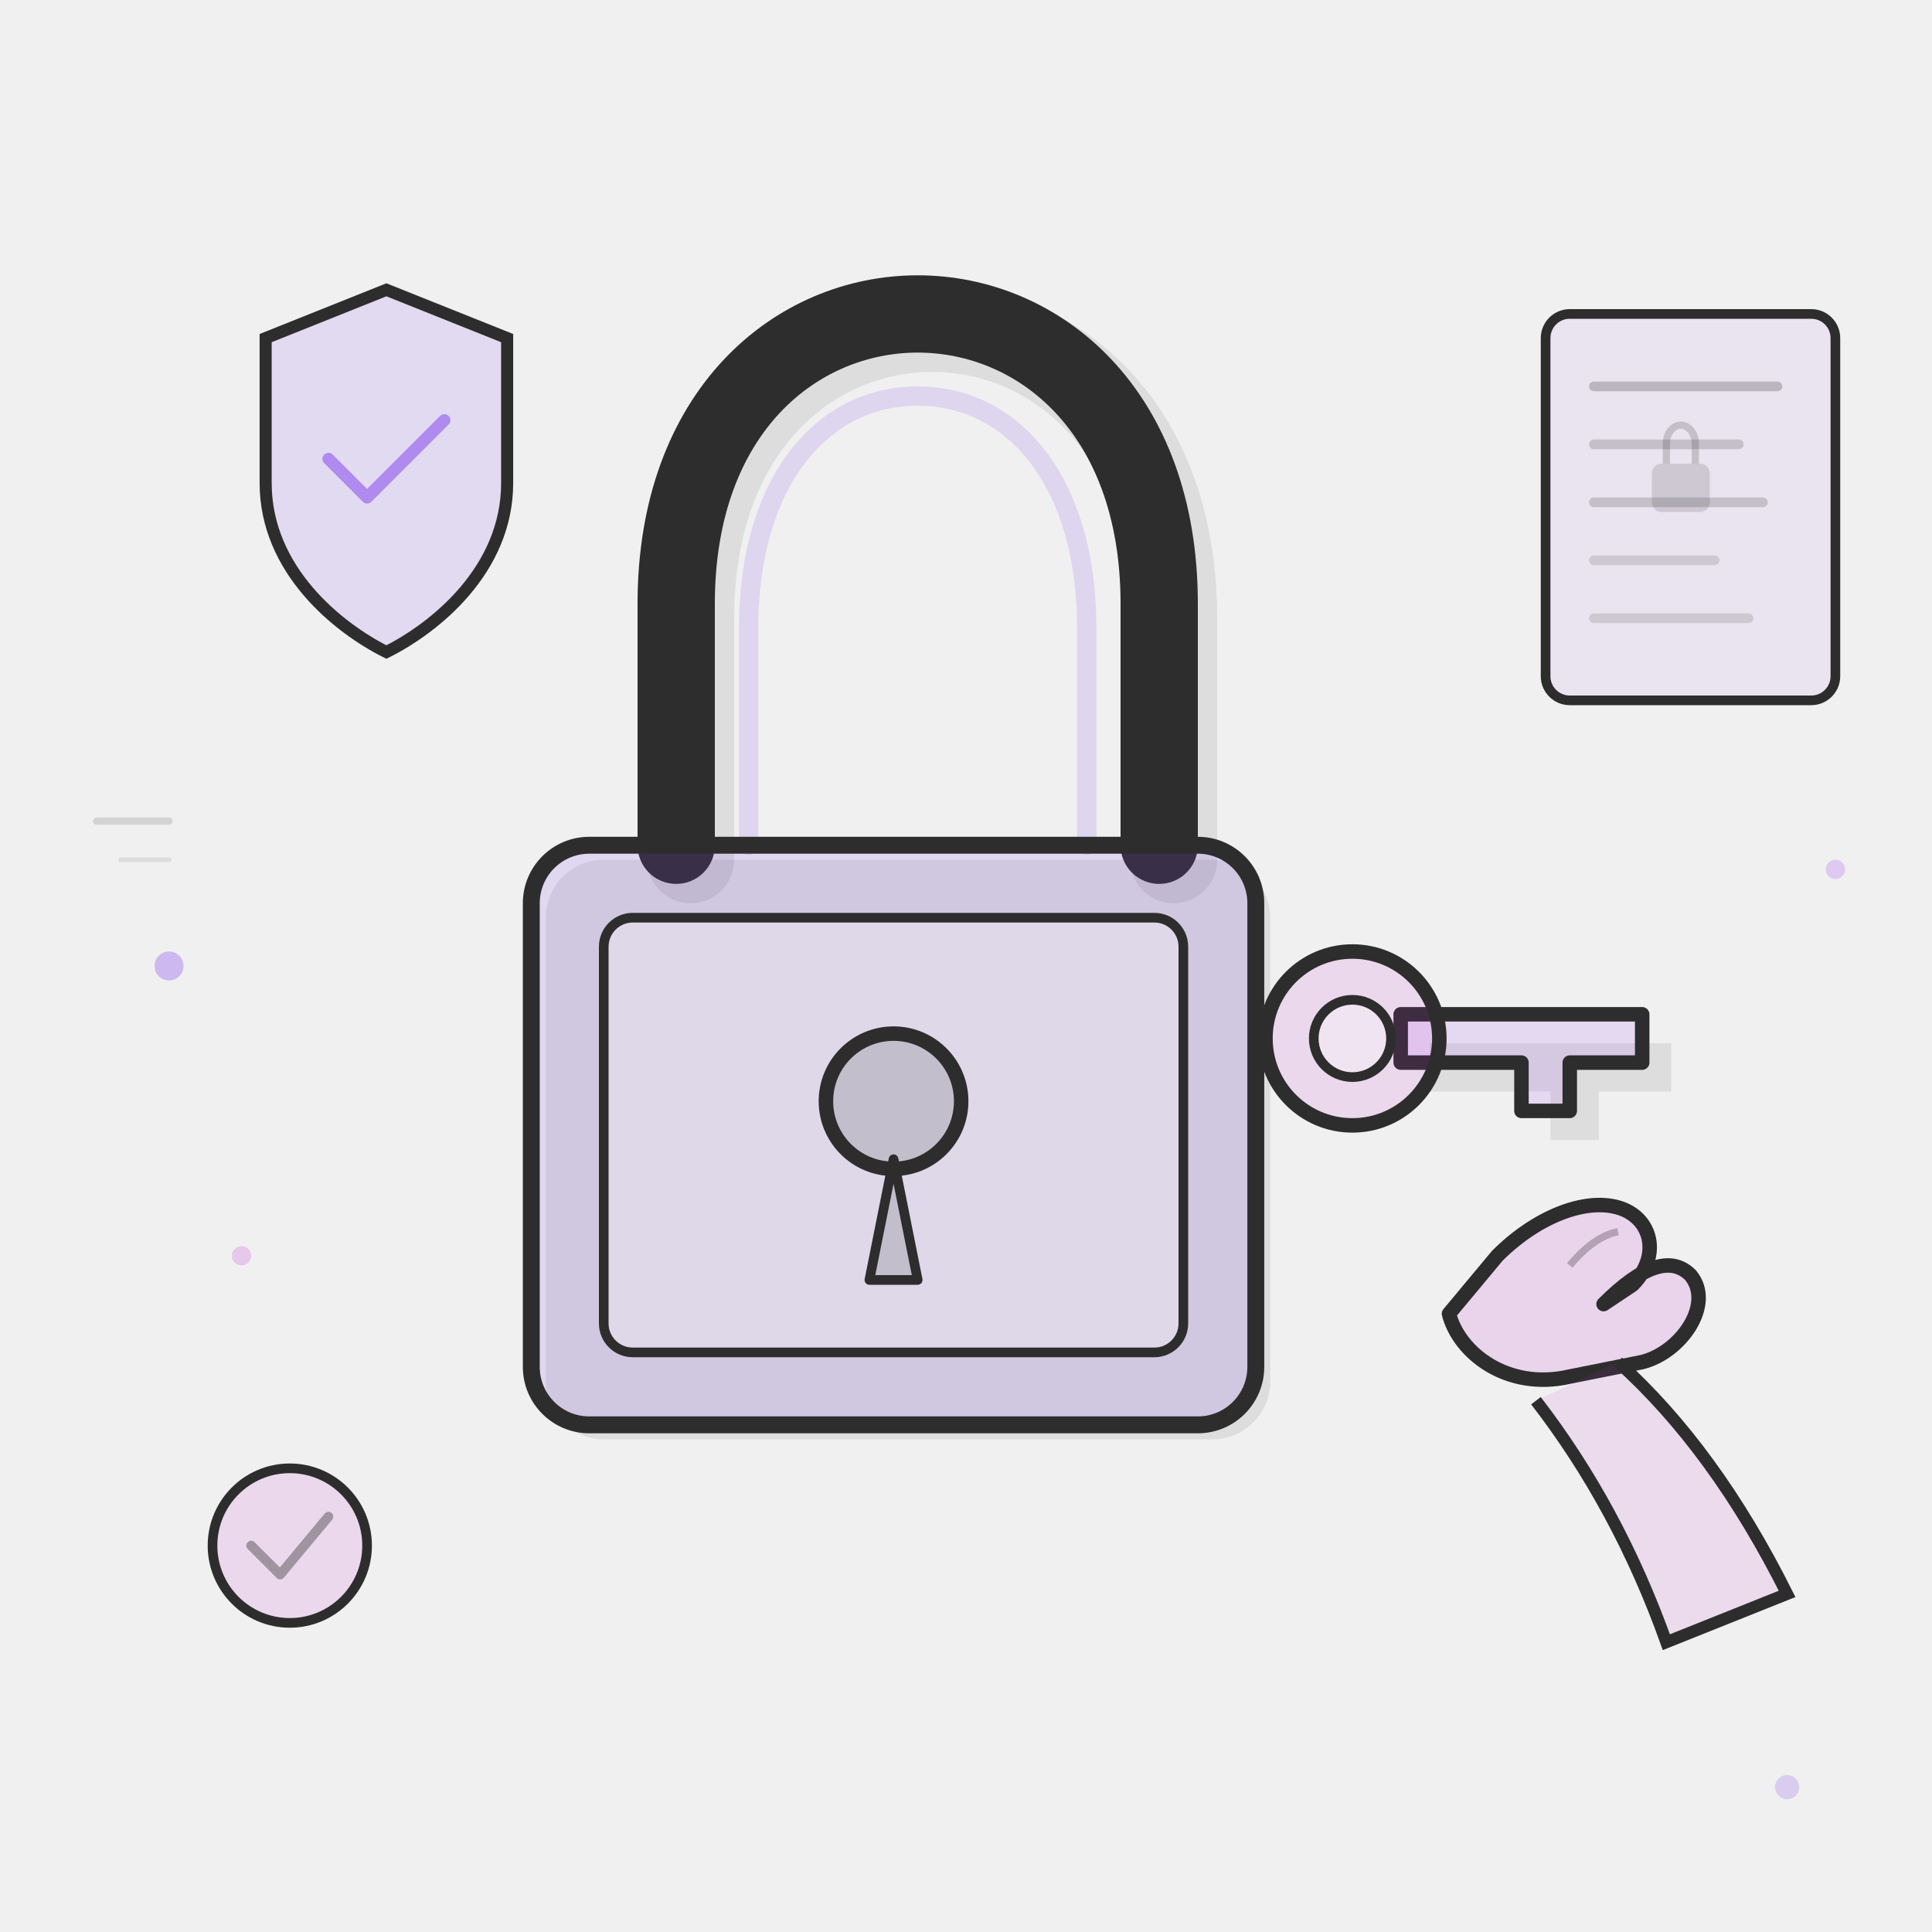
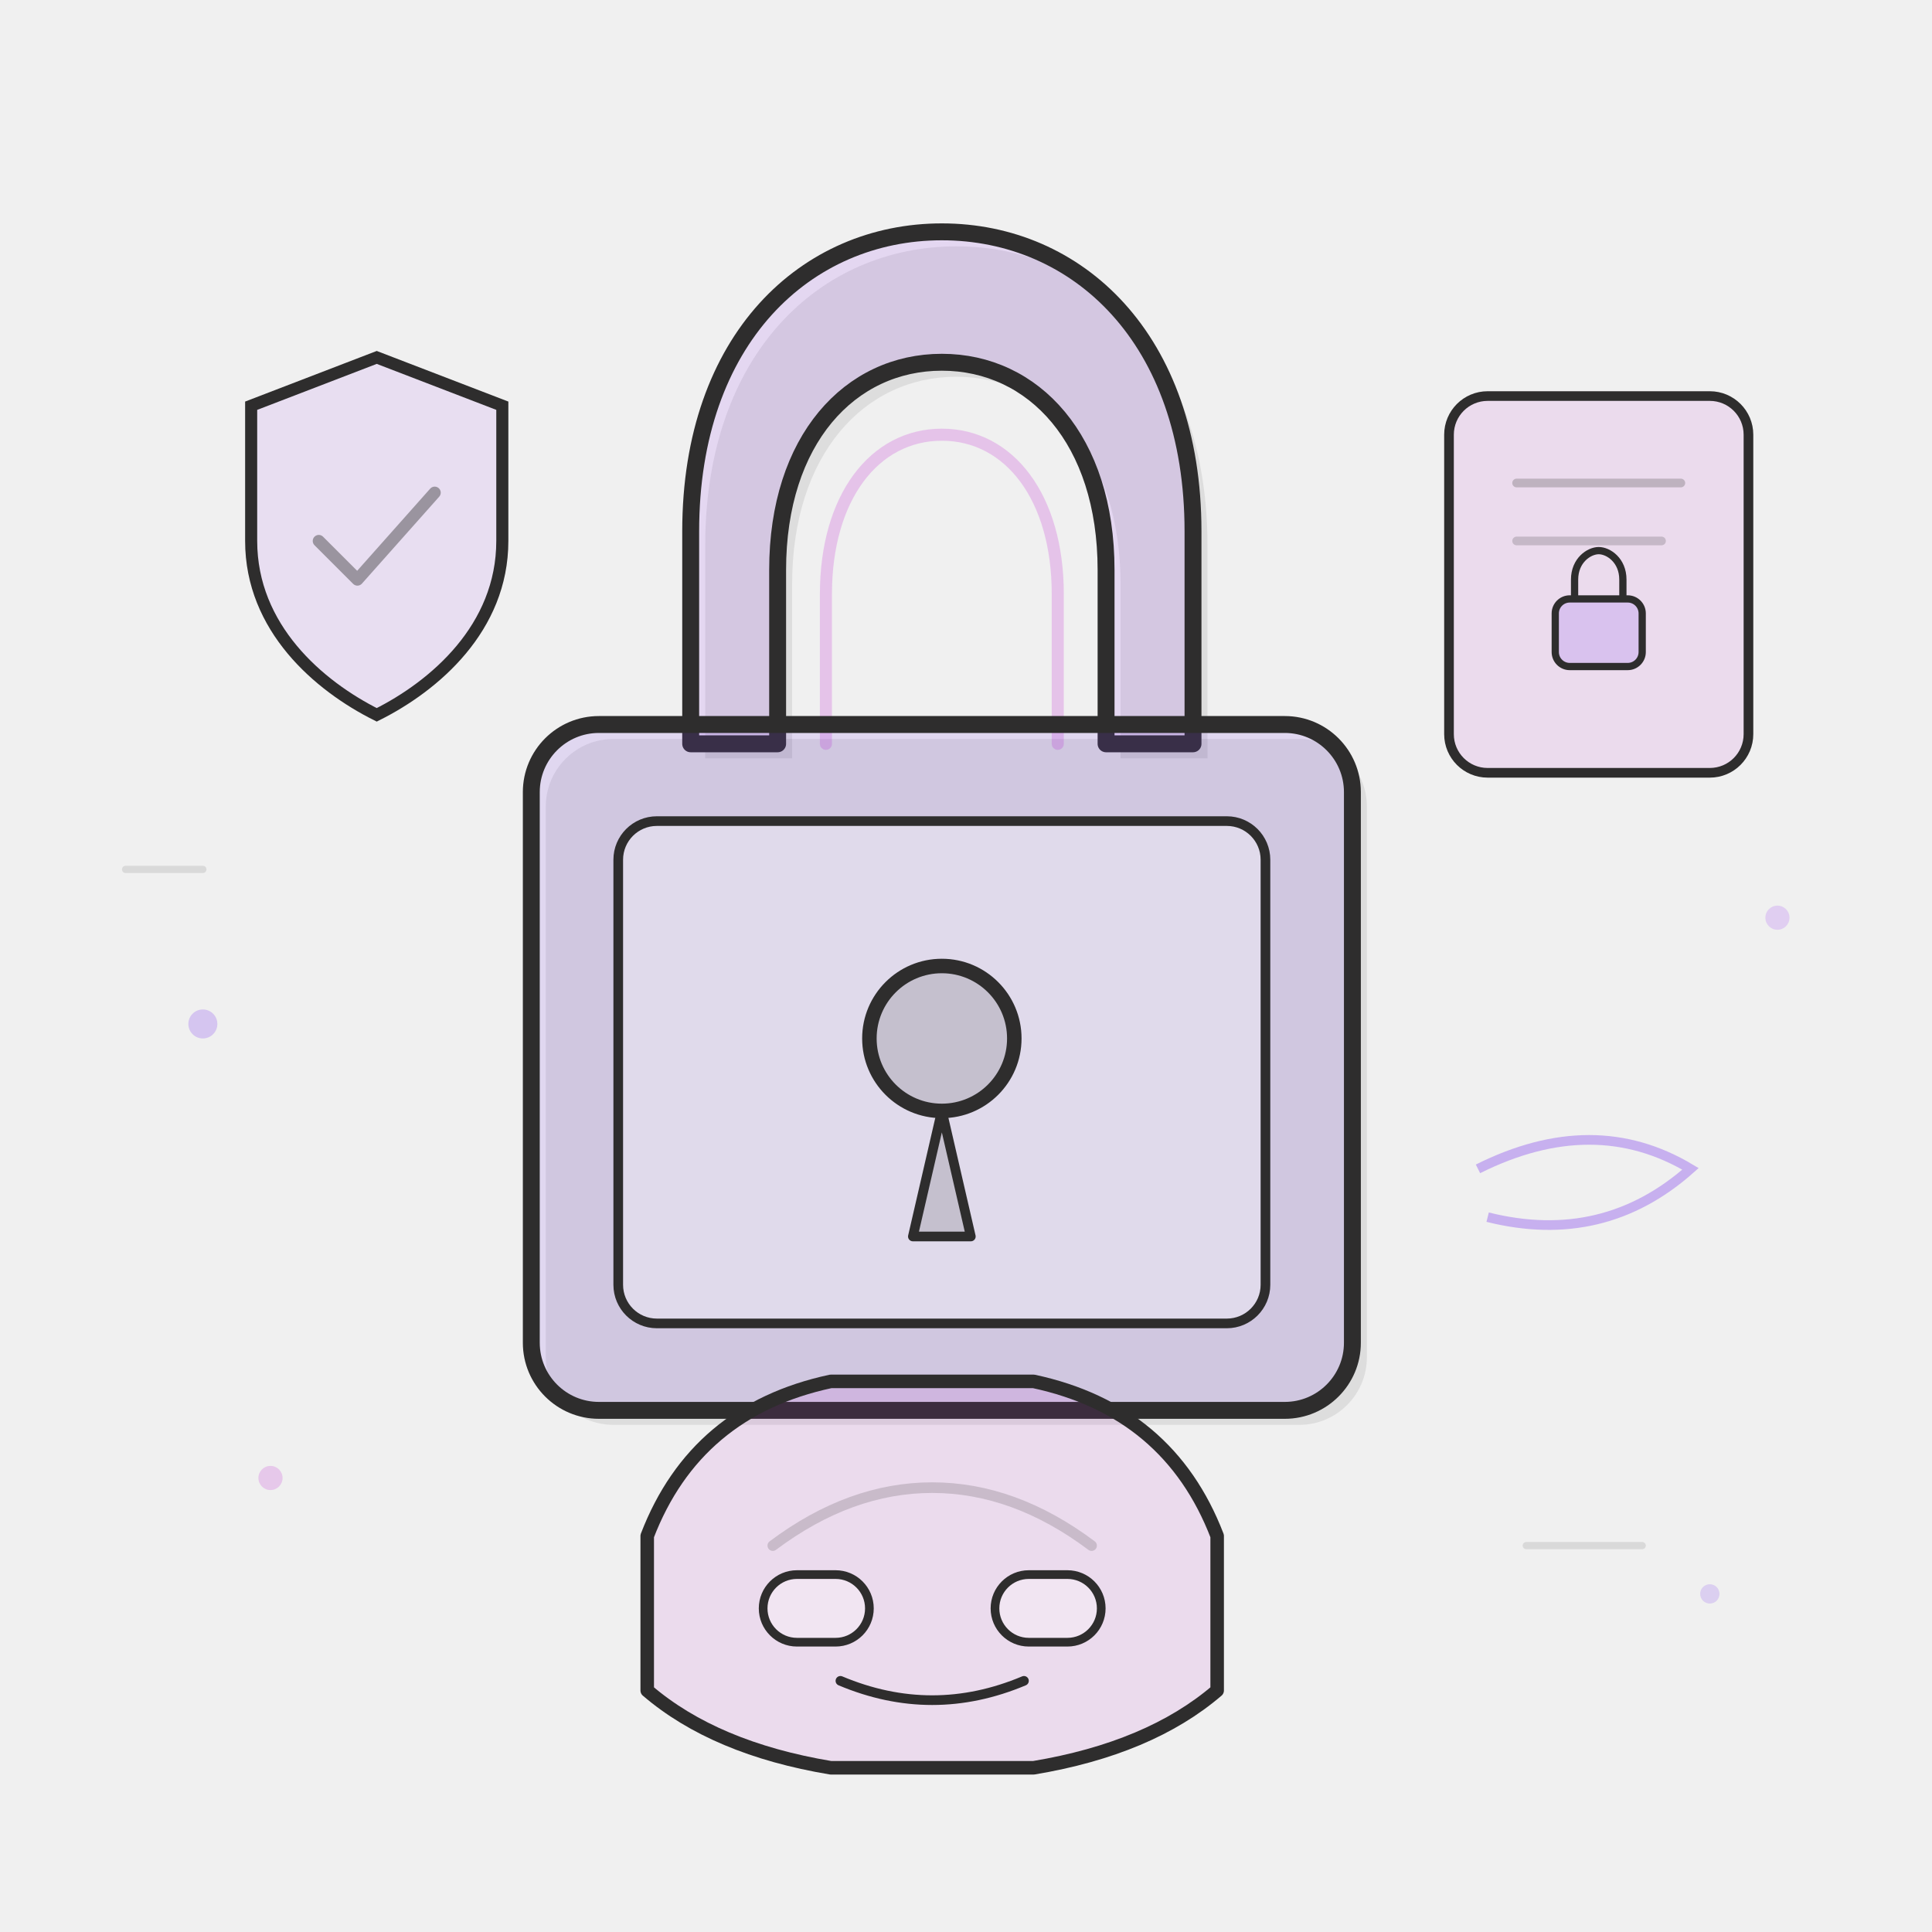
<svg xmlns="http://www.w3.org/2000/svg" viewBox="0 0 400 400" fill="none">
-   <rect x="113" y="178" width="150" height="120" rx="12" fill="#000" opacity="0.08" />
-   <path d="M143,178 L143,128 C143,88 168,68 193,68 C218,68 243,88 243,128 L243,178" stroke="#000" stroke-width="18" fill="none" opacity="0.08" stroke-linecap="round" />
-   <path d="M140,175 L140,125 C140,85 165,65 190,65 C215,65 240,85 240,125 L240,175" stroke="#2E2D2D" stroke-width="16" fill="none" stroke-linecap="round" />
-   <path d="M155,175 L155,130 C155,100 170,82 190,82 C210,82 225,100 225,130 L225,175" stroke="#7C3AED" stroke-width="4" fill="none" fill-opacity="0.1" stroke-linecap="round" opacity="0.15" />
-   <rect x="110" y="175" width="150" height="120" rx="12" stroke="#2E2D2D" stroke-width="3.5" fill="#7C3AED" fill-opacity="0.14" />
-   <rect x="125" y="190" width="120" height="90" rx="6" stroke="#2E2D2D" stroke-width="2" fill="white" fill-opacity="0.3" />
-   <circle cx="185" cy="228" r="14" stroke="#2E2D2D" stroke-width="3" fill="#2E2D2D" fill-opacity="0.15" />
-   <path d="M185,240 L180,265 L190,265 Z" fill="#2E2D2D" fill-opacity="0.15" stroke="#2E2D2D" stroke-width="2" stroke-linejoin="round" />
-   <path d="M293,213 L343,213 L343,223 L328,223 L328,233 L318,233 L318,223 L293,223 Z" fill="#000" opacity="0.08" transform="translate(3,3)" />
-   <path d="M290,210 L340,210 L340,220 L325,220 L325,230 L315,230 L315,220 L290,220 Z" stroke="#2E2D2D" stroke-width="3" fill="#A855F7" fill-opacity="0.15" stroke-linejoin="round" />
-   <circle cx="280" cy="215" r="18" stroke="#2E2D2D" stroke-width="3" fill="#C026D3" fill-opacity="0.12" />
-   <circle cx="280" cy="215" r="8" stroke="#2E2D2D" stroke-width="2" fill="white" fill-opacity="0.3" />
-   <path d="M310,260 C318,252 328,248 335,250 C342,252 344,260 338,266 L332,270 C340,262 346,260 350,264 C355,270 348,280 340,282 L325,285 C312,288 302,280 300,272 Z" stroke="#2E2D2D" stroke-width="3" fill="#C026D3" fill-opacity="0.14" stroke-linejoin="round" />
-   <path d="M335,282 Q355,300 370,330 L345,340 Q335,312 318,290" stroke="#2E2D2D" stroke-width="2.5" fill="#C026D3" fill-opacity="0.10" />
-   <path d="M325,262 Q330,256 335,255" stroke="#2E2D2D" stroke-width="1.5" fill="none" opacity="0.3" />
-   <path d="M55,70 L55,100 C55,118 70,130 80,135 C90,130 105,118 105,100 L105,70 L80,60 Z" stroke="#2E2D2D" stroke-width="2.5" fill="#7C3AED" fill-opacity="0.12" />
-   <polyline points="68,95 76,103 92,87" stroke="#7C3AED" stroke-width="2.5" fill="none" stroke-linecap="round" stroke-linejoin="round" opacity="0.5" />
-   <rect x="320" y="65" width="60" height="80" rx="5" stroke="#2E2D2D" stroke-width="2" fill="#A855F7" fill-opacity="0.08" />
-   <line x1="330" y1="80" x2="368" y2="80" stroke="#2E2D2D" stroke-width="2" stroke-linecap="round" opacity="0.25" />
-   <line x1="330" y1="92" x2="360" y2="92" stroke="#2E2D2D" stroke-width="2" stroke-linecap="round" opacity="0.2" />
-   <line x1="330" y1="104" x2="365" y2="104" stroke="#2E2D2D" stroke-width="2" stroke-linecap="round" opacity="0.2" />
-   <line x1="330" y1="116" x2="355" y2="116" stroke="#2E2D2D" stroke-width="2" stroke-linecap="round" opacity="0.15" />
-   <line x1="330" y1="128" x2="362" y2="128" stroke="#2E2D2D" stroke-width="2" stroke-linecap="round" opacity="0.15" />
-   <rect x="342" y="96" width="12" height="10" rx="2" fill="#2E2D2D" opacity="0.15" />
-   <path d="M345,96 L345,92 C345,89 347,88 348,88 C349,88 351,89 351,92 L351,96" stroke="#2E2D2D" stroke-width="1.5" fill="none" opacity="0.2" />
-   <circle cx="60" cy="320" r="16" stroke="#2E2D2D" stroke-width="2" fill="#C026D3" fill-opacity="0.12" />
-   <polyline points="52,320 58,326 68,314" stroke="#2E2D2D" stroke-width="2" fill="none" stroke-linecap="round" stroke-linejoin="round" opacity="0.4" />
-   <circle cx="35" cy="200" r="3" fill="#7C3AED" opacity="0.3" />
-   <circle cx="380" cy="180" r="2" fill="#A855F7" opacity="0.25" />
-   <circle cx="50" cy="260" r="2" fill="#C026D3" opacity="0.2" />
-   <circle cx="370" cy="370" r="2.5" fill="#7C3AED" opacity="0.2" />
-   <line x1="20" y1="170" x2="35" y2="170" stroke="#2E2D2D" stroke-width="1.5" stroke-linecap="round" opacity="0.15" />
-   <line x1="25" y1="178" x2="35" y2="178" stroke="#2E2D2D" stroke-width="1" stroke-linecap="round" opacity="0.1" />
+   <rect x="113" y="153" width="170" height="142" rx="14" fill="#000" opacity="0.08" />
+   <path d="M146 157 L146 113 C146 73 170 51 198 51 C226 51 250 73 250 113 L250 157 L232 157 L232 121 C232 94 217 78 198 78 C179 78 164 94 164 121 L164 157 Z" fill="#000" opacity="0.08" />
+   <path d="M143 154 L143 110 C143 70 167 48 195 48 C223 48 247 70 247 110 L247 154 L229 154 L229 118 C229 91 214 75 195 75 C176 75 161 91 161 118 L161 154 Z" stroke="#2E2D2D" stroke-width="3.5" fill="#A855F7" fill-opacity="0.16" stroke-linejoin="round" />
+   <path d="M171 154 L171 123 C171 103 181 90 195 90 C209 90 219 103 219 123 L219 154" stroke="#C026D3" stroke-width="2.5" fill="none" stroke-linecap="round" opacity="0.22" />
+   <rect x="110" y="150" width="170" height="142" rx="14" stroke="#2E2D2D" stroke-width="3.5" fill="#7C3AED" fill-opacity="0.14" />
+   <rect x="128" y="170" width="134" height="104" rx="8" stroke="#2E2D2D" stroke-width="2" fill="white" fill-opacity="0.34" />
+   <circle cx="195" cy="215" r="15" stroke="#2E2D2D" stroke-width="3" fill="#2E2D2D" fill-opacity="0.15" />
+   <path d="M195 230 L189 256 L201 256 Z" stroke="#2E2D2D" stroke-width="2" fill="#2E2D2D" fill-opacity="0.15" stroke-linejoin="round" />
+   <path d="M52 84 L52 112 C52 130 66 142 78 148 C90 142 104 130 104 112 L104 84 L78 74 Z" stroke="#2E2D2D" stroke-width="2.5" fill="#A855F7" fill-opacity="0.12" />
+   <polyline points="66,112 74,120 90,102" stroke="#2E2D2D" stroke-width="2.5" fill="none" stroke-linecap="round" stroke-linejoin="round" opacity="0.42" />
+   <rect x="300" y="82" width="62" height="78" rx="8" stroke="#2E2D2D" stroke-width="2" fill="#C026D3" fill-opacity="0.1" />
+   <line x1="314" y1="100" x2="348" y2="100" stroke="#2E2D2D" stroke-width="1.8" stroke-linecap="round" opacity="0.24" />
+   <line x1="314" y1="112" x2="344" y2="112" stroke="#2E2D2D" stroke-width="1.8" stroke-linecap="round" opacity="0.2" />
+   <rect x="322" y="124" width="18" height="14" rx="3" fill="#7C3AED" fill-opacity="0.16" stroke="#2E2D2D" stroke-width="1.5" />
+   <path d="M326 124 L326 120 C326 116 329 114 331 114 C333 114 336 116 336 120 L336 124" stroke="#2E2D2D" stroke-width="1.5" fill="none" />
+   <path d="M306 242 Q330 230 350 242 Q332 258 308 252" stroke="#7C3AED" stroke-width="2" fill="none" opacity="0.35" />
+   <path d="M134 318 Q144 292 172 286 H214 Q242 292 252 318 V350 Q238 362 214 366 H172 Q148 362 134 350 Z" stroke="#2E2D2D" stroke-width="2.8" fill="#C026D3" fill-opacity="0.1" stroke-linejoin="round" />
+   <path d="M160 320 Q176 308 193 308 Q210 308 226 320" stroke="#2E2D2D" stroke-width="2.2" fill="none" opacity="0.18" stroke-linecap="round" />
+   <rect x="158" y="326" width="22" height="14" rx="7" fill="white" fill-opacity="0.28" stroke="#2E2D2D" stroke-width="1.8" />
+   <rect x="206" y="326" width="22" height="14" rx="7" fill="white" fill-opacity="0.28" stroke="#2E2D2D" stroke-width="1.8" />
+   <path d="M174 348 Q193 356 212 348" stroke="#2E2D2D" stroke-width="2" fill="none" stroke-linecap="round" />
+   <circle cx="42" cy="212" r="3" fill="#7C3AED" opacity="0.24" />
+   <circle cx="368" cy="190" r="2.5" fill="#A855F7" opacity="0.22" />
+   <circle cx="56" cy="306" r="2.5" fill="#C026D3" opacity="0.2" />
+   <circle cx="354" cy="330" r="2" fill="#7C3AED" opacity="0.18" />
+   <line x1="26" y1="180" x2="42" y2="180" stroke="#2E2D2D" stroke-width="1.5" stroke-linecap="round" opacity="0.12" />
+   <line x1="316" y1="320" x2="340" y2="320" stroke="#2E2D2D" stroke-width="1.5" stroke-linecap="round" opacity="0.12" />
</svg>
